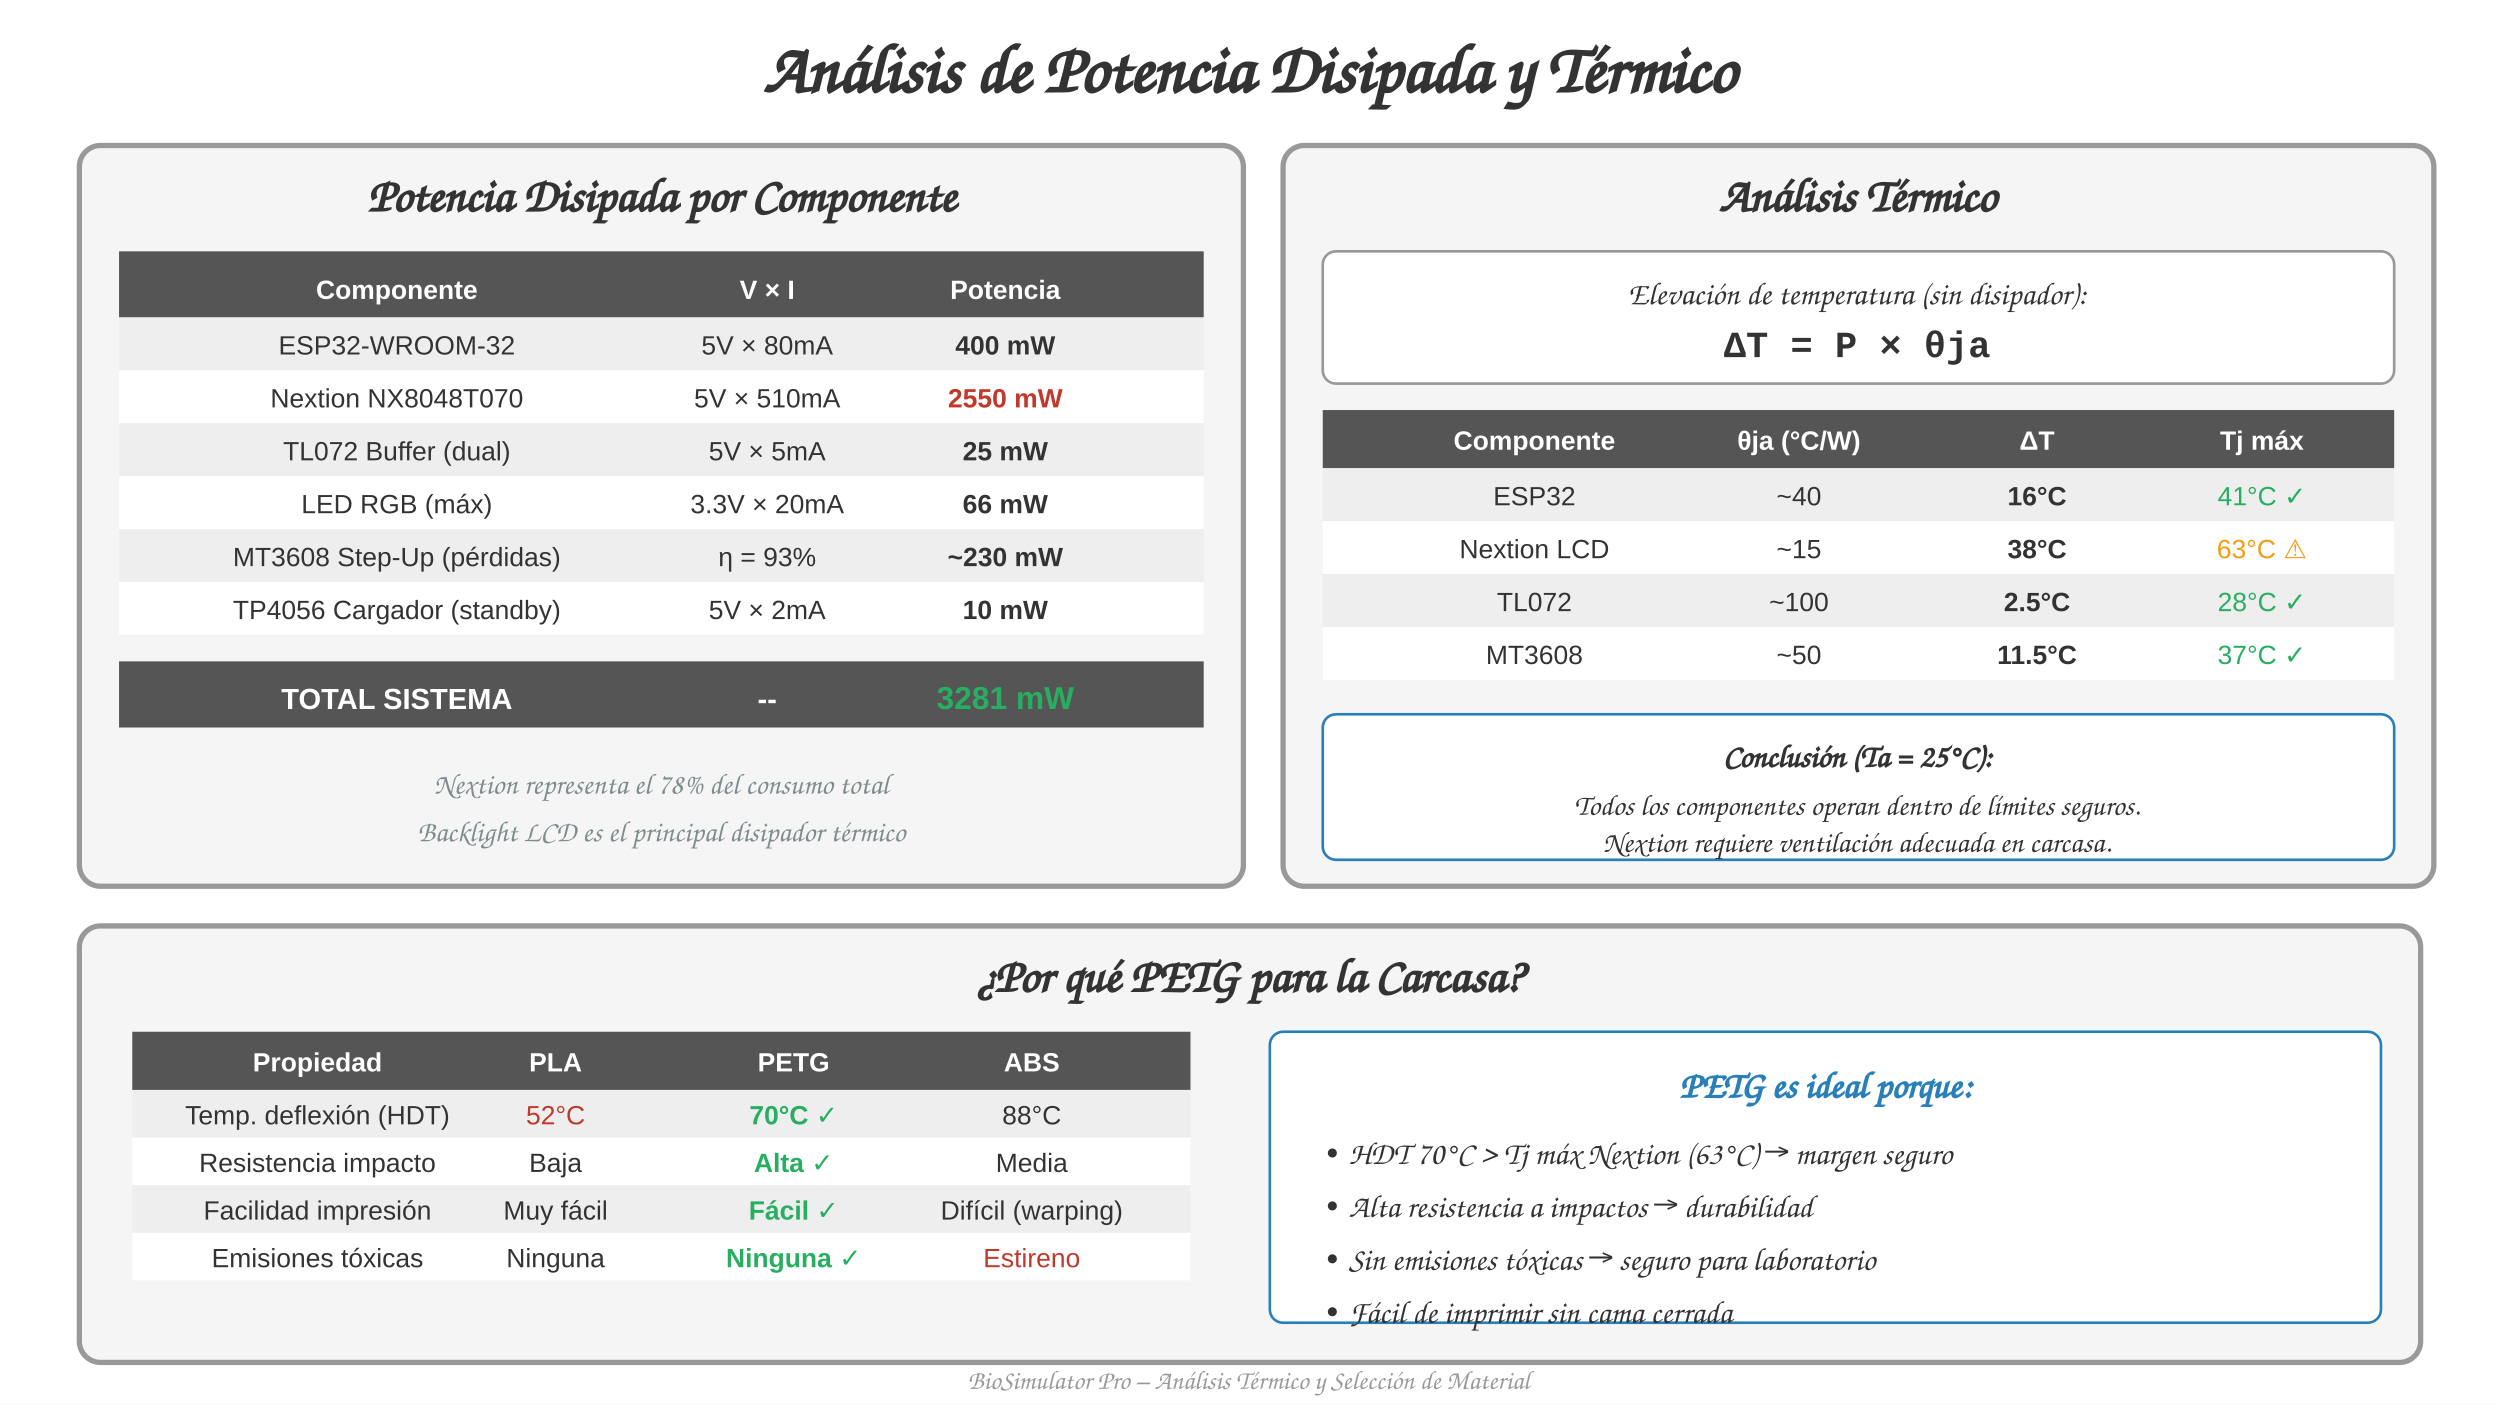
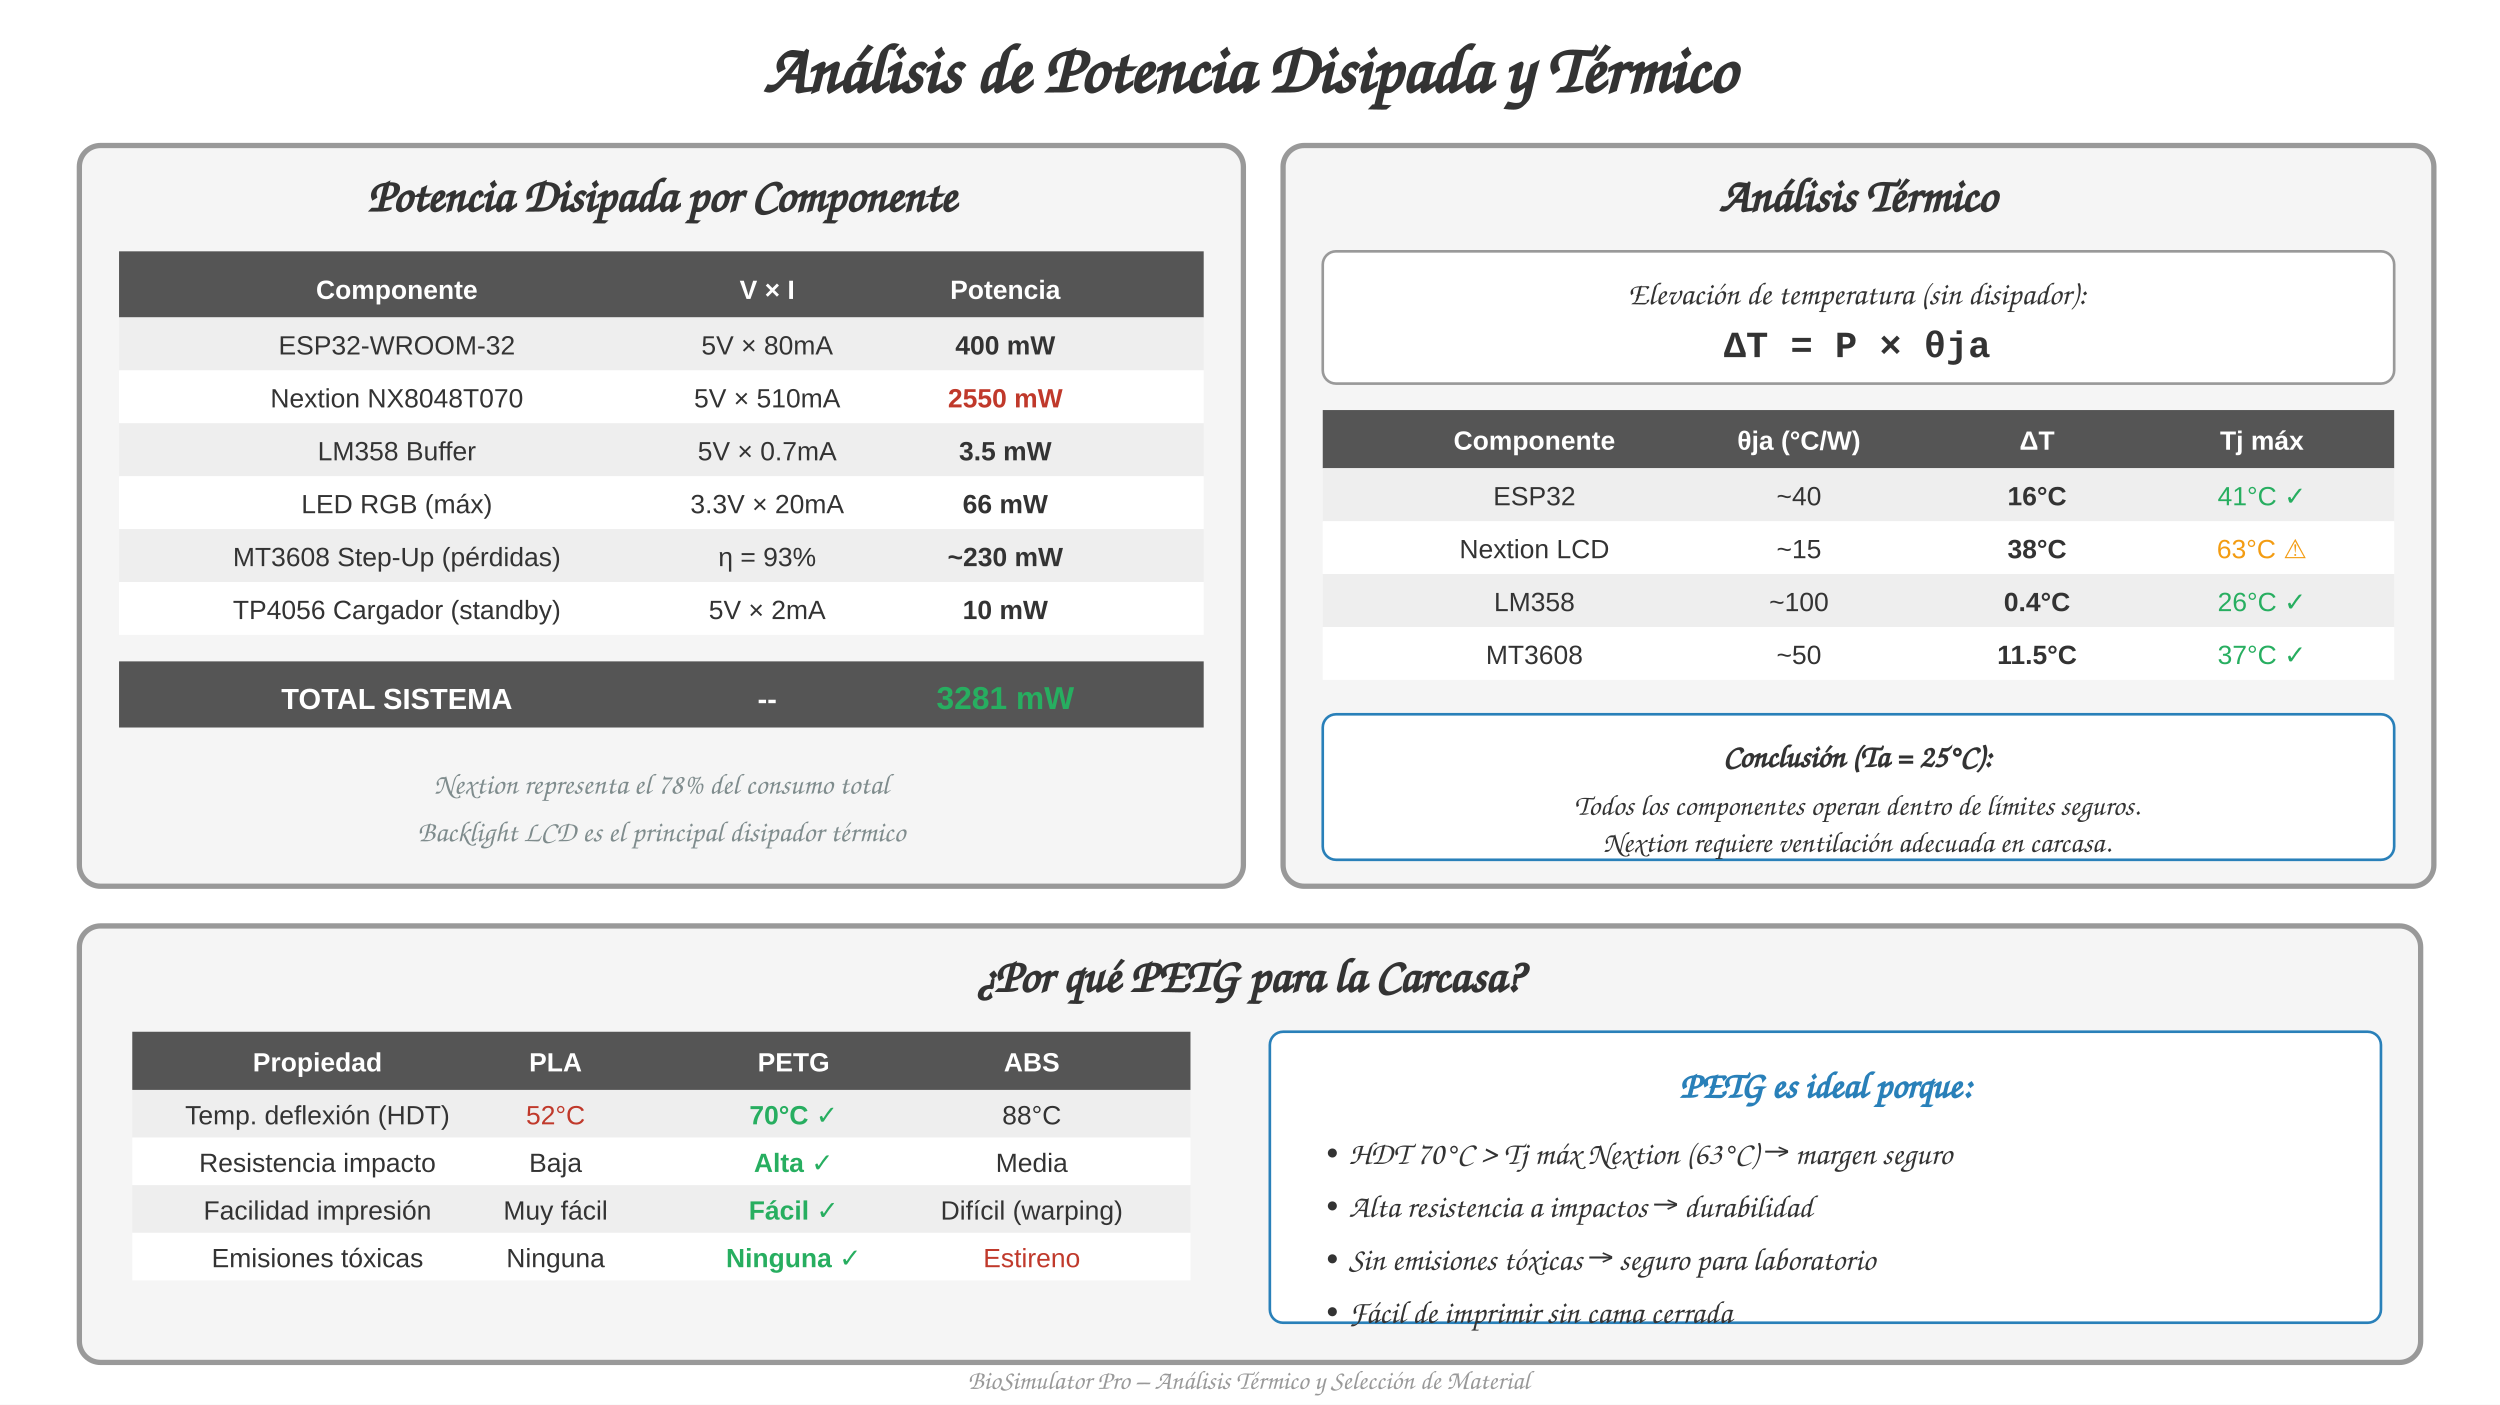
<svg xmlns="http://www.w3.org/2000/svg" width="945" height="531" viewBox="0 0 945 531">
  <rect width="100%" height="100%" fill="white" />
  <text x="472" y="35" text-anchor="middle" font-family="Comic Sans MS, cursive" font-size="26" font-weight="bold" fill="#333">Análisis de Potencia Disipada y Térmico</text>
  <rect x="30" y="55" width="440" height="280" rx="8" fill="#f5f5f5" stroke="#999" stroke-width="2" />
  <text x="250" y="80" text-anchor="middle" font-family="Comic Sans MS, cursive" font-size="18" font-weight="bold" fill="#333">Potencia Disipada por Componente</text>
  <rect x="45" y="95" width="410" height="25" fill="#555" />
  <text x="150" y="113" text-anchor="middle" font-family="Arial" font-size="10" font-weight="bold" fill="white">Componente</text>
  <text x="290" y="113" text-anchor="middle" font-family="Arial" font-size="10" font-weight="bold" fill="white">V × I</text>
  <text x="380" y="113" text-anchor="middle" font-family="Arial" font-size="10" font-weight="bold" fill="white">Potencia</text>
  <rect x="45" y="120" width="410" height="20" fill="#eee" />
  <text x="150" y="134" text-anchor="middle" font-family="Arial" font-size="10" fill="#333">ESP32-WROOM-32</text>
  <text x="290" y="134" text-anchor="middle" font-family="Arial" font-size="10" fill="#333">5V × 80mA</text>
  <text x="380" y="134" text-anchor="middle" font-family="Arial" font-size="10" font-weight="bold" fill="#333">400 mW</text>
  <rect x="45" y="140" width="410" height="20" fill="white" />
  <text x="150" y="154" text-anchor="middle" font-family="Arial" font-size="10" fill="#333">Nextion NX8048T070</text>
  <text x="290" y="154" text-anchor="middle" font-family="Arial" font-size="10" fill="#333">5V × 510mA</text>
  <text x="380" y="154" text-anchor="middle" font-family="Arial" font-size="10" font-weight="bold" fill="#c0392b">2550 mW</text>
  <rect x="45" y="160" width="410" height="20" fill="#eee" />
-   <text x="150" y="174" text-anchor="middle" font-family="Arial" font-size="10" fill="#333">TL072 Buffer (dual)</text>
-   <text x="290" y="174" text-anchor="middle" font-family="Arial" font-size="10" fill="#333">5V × 5mA</text>
-   <text x="380" y="174" text-anchor="middle" font-family="Arial" font-size="10" font-weight="bold" fill="#333">25 mW</text>
+   <text x="150" y="174" text-anchor="middle" font-family="Arial" font-size="10" fill="#333">LM358 Buffer</text>
+   <text x="290" y="174" text-anchor="middle" font-family="Arial" font-size="10" fill="#333">5V × 0.7mA</text>
+   <text x="380" y="174" text-anchor="middle" font-family="Arial" font-size="10" font-weight="bold" fill="#333">3.5 mW</text>
  <rect x="45" y="180" width="410" height="20" fill="white" />
  <text x="150" y="194" text-anchor="middle" font-family="Arial" font-size="10" fill="#333">LED RGB (máx)</text>
  <text x="290" y="194" text-anchor="middle" font-family="Arial" font-size="10" fill="#333">3.3V × 20mA</text>
  <text x="380" y="194" text-anchor="middle" font-family="Arial" font-size="10" font-weight="bold" fill="#333">66 mW</text>
  <rect x="45" y="200" width="410" height="20" fill="#eee" />
  <text x="150" y="214" text-anchor="middle" font-family="Arial" font-size="10" fill="#333">MT3608 Step-Up (pérdidas)</text>
  <text x="290" y="214" text-anchor="middle" font-family="Arial" font-size="10" fill="#333">η = 93%</text>
  <text x="380" y="214" text-anchor="middle" font-family="Arial" font-size="10" font-weight="bold" fill="#333">~230 mW</text>
  <rect x="45" y="220" width="410" height="20" fill="white" />
  <text x="150" y="234" text-anchor="middle" font-family="Arial" font-size="10" fill="#333">TP4056 Cargador (standby)</text>
  <text x="290" y="234" text-anchor="middle" font-family="Arial" font-size="10" fill="#333">5V × 2mA</text>
  <text x="380" y="234" text-anchor="middle" font-family="Arial" font-size="10" font-weight="bold" fill="#333">10 mW</text>
  <rect x="45" y="250" width="410" height="25" fill="#555" />
  <text x="150" y="268" text-anchor="middle" font-family="Arial" font-size="11" font-weight="bold" fill="white">TOTAL SISTEMA</text>
  <text x="290" y="268" text-anchor="middle" font-family="Arial" font-size="11" font-weight="bold" fill="white">--</text>
  <text x="380" y="268" text-anchor="middle" font-family="Arial" font-size="12" font-weight="bold" fill="#27ae60">3281 mW</text>
  <text x="250" y="300" text-anchor="middle" font-family="Comic Sans MS, cursive" font-size="11" fill="#7f8c8d">Nextion representa el 78% del consumo total</text>
  <text x="250" y="318" text-anchor="middle" font-family="Comic Sans MS, cursive" font-size="11" fill="#7f8c8d">Backlight LCD es el principal disipador térmico</text>
  <rect x="485" y="55" width="435" height="280" rx="8" fill="#f5f5f5" stroke="#999" stroke-width="2" />
  <text x="702" y="80" text-anchor="middle" font-family="Comic Sans MS, cursive" font-size="18" font-weight="bold" fill="#333">Análisis Térmico</text>
  <rect x="500" y="95" width="405" height="50" rx="5" fill="white" stroke="#999" />
  <text x="702" y="115" text-anchor="middle" font-family="Comic Sans MS, cursive" font-size="12" fill="#333">Elevación de temperatura (sin disipador):</text>
  <text x="702" y="135" text-anchor="middle" font-family="Courier New" font-size="14" font-weight="bold" fill="#333">ΔT = P × θja</text>
  <rect x="500" y="155" width="405" height="22" fill="#555" />
  <text x="580" y="170" text-anchor="middle" font-family="Arial" font-size="10" font-weight="bold" fill="white">Componente</text>
  <text x="680" y="170" text-anchor="middle" font-family="Arial" font-size="10" font-weight="bold" fill="white">θja (°C/W)</text>
  <text x="770" y="170" text-anchor="middle" font-family="Arial" font-size="10" font-weight="bold" fill="white">ΔT</text>
  <text x="855" y="170" text-anchor="middle" font-family="Arial" font-size="10" font-weight="bold" fill="white">Tj máx</text>
  <rect x="500" y="177" width="405" height="20" fill="#eee" />
  <text x="580" y="191" text-anchor="middle" font-family="Arial" font-size="10" fill="#333">ESP32</text>
  <text x="680" y="191" text-anchor="middle" font-family="Arial" font-size="10" fill="#333">~40</text>
  <text x="770" y="191" text-anchor="middle" font-family="Arial" font-size="10" font-weight="bold" fill="#333">16°C</text>
  <text x="855" y="191" text-anchor="middle" font-family="Arial" font-size="10" fill="#27ae60">41°C ✓</text>
  <rect x="500" y="197" width="405" height="20" fill="white" />
  <text x="580" y="211" text-anchor="middle" font-family="Arial" font-size="10" fill="#333">Nextion LCD</text>
  <text x="680" y="211" text-anchor="middle" font-family="Arial" font-size="10" fill="#333">~15</text>
  <text x="770" y="211" text-anchor="middle" font-family="Arial" font-size="10" font-weight="bold" fill="#333">38°C</text>
  <text x="855" y="211" text-anchor="middle" font-family="Arial" font-size="10" fill="#f39c12">63°C ⚠</text>
  <rect x="500" y="217" width="405" height="20" fill="#eee" />
-   <text x="580" y="231" text-anchor="middle" font-family="Arial" font-size="10" fill="#333">TL072</text>
+   <text x="580" y="231" text-anchor="middle" font-family="Arial" font-size="10" fill="#333">LM358</text>
  <text x="680" y="231" text-anchor="middle" font-family="Arial" font-size="10" fill="#333">~100</text>
-   <text x="770" y="231" text-anchor="middle" font-family="Arial" font-size="10" font-weight="bold" fill="#333">2.5°C</text>
-   <text x="855" y="231" text-anchor="middle" font-family="Arial" font-size="10" fill="#27ae60">28°C ✓</text>
+   <text x="770" y="231" text-anchor="middle" font-family="Arial" font-size="10" font-weight="bold" fill="#333">0.4°C</text>
+   <text x="855" y="231" text-anchor="middle" font-family="Arial" font-size="10" fill="#27ae60">26°C ✓</text>
  <rect x="500" y="237" width="405" height="20" fill="white" />
  <text x="580" y="251" text-anchor="middle" font-family="Arial" font-size="10" fill="#333">MT3608</text>
  <text x="680" y="251" text-anchor="middle" font-family="Arial" font-size="10" fill="#333">~50</text>
  <text x="770" y="251" text-anchor="middle" font-family="Arial" font-size="10" font-weight="bold" fill="#333">11.5°C</text>
  <text x="855" y="251" text-anchor="middle" font-family="Arial" font-size="10" fill="#27ae60">37°C ✓</text>
  <rect x="500" y="270" width="405" height="55" rx="5" fill="white" stroke="#2980b9" />
  <text x="702" y="290" text-anchor="middle" font-family="Comic Sans MS, cursive" font-size="12" font-weight="bold" fill="#333">Conclusión (Ta = 25°C):</text>
  <text x="702" y="308" text-anchor="middle" font-family="Comic Sans MS, cursive" font-size="11" fill="#333">Todos los componentes operan dentro de límites seguros.</text>
  <text x="702" y="322" text-anchor="middle" font-family="Comic Sans MS, cursive" font-size="11" fill="#333">Nextion requiere ventilación adecuada en carcasa.</text>
  <rect x="30" y="350" width="885" height="165" rx="8" fill="#f5f5f5" stroke="#999" stroke-width="2" />
  <text x="472" y="375" text-anchor="middle" font-family="Comic Sans MS, cursive" font-size="18" font-weight="bold" fill="#333">¿Por qué PETG para la Carcasa?</text>
  <rect x="50" y="390" width="400" height="22" fill="#555" />
  <text x="120" y="405" text-anchor="middle" font-family="Arial" font-size="10" font-weight="bold" fill="white">Propiedad</text>
  <text x="210" y="405" text-anchor="middle" font-family="Arial" font-size="10" font-weight="bold" fill="white">PLA</text>
  <text x="300" y="405" text-anchor="middle" font-family="Arial" font-size="10" font-weight="bold" fill="white">PETG</text>
  <text x="390" y="405" text-anchor="middle" font-family="Arial" font-size="10" font-weight="bold" fill="white">ABS</text>
  <rect x="50" y="412" width="400" height="18" fill="#eee" />
  <text x="120" y="425" text-anchor="middle" font-family="Arial" font-size="10" fill="#333">Temp. deflexión (HDT)</text>
  <text x="210" y="425" text-anchor="middle" font-family="Arial" font-size="10" fill="#c0392b">52°C</text>
  <text x="300" y="425" text-anchor="middle" font-family="Arial" font-size="10" font-weight="bold" fill="#27ae60">70°C ✓</text>
  <text x="390" y="425" text-anchor="middle" font-family="Arial" font-size="10" fill="#333">88°C</text>
  <rect x="50" y="430" width="400" height="18" fill="white" />
  <text x="120" y="443" text-anchor="middle" font-family="Arial" font-size="10" fill="#333">Resistencia impacto</text>
  <text x="210" y="443" text-anchor="middle" font-family="Arial" font-size="10" fill="#333">Baja</text>
  <text x="300" y="443" text-anchor="middle" font-family="Arial" font-size="10" font-weight="bold" fill="#27ae60">Alta ✓</text>
  <text x="390" y="443" text-anchor="middle" font-family="Arial" font-size="10" fill="#333">Media</text>
  <rect x="50" y="448" width="400" height="18" fill="#eee" />
  <text x="120" y="461" text-anchor="middle" font-family="Arial" font-size="10" fill="#333">Facilidad impresión</text>
  <text x="210" y="461" text-anchor="middle" font-family="Arial" font-size="10" fill="#333">Muy fácil</text>
  <text x="300" y="461" text-anchor="middle" font-family="Arial" font-size="10" font-weight="bold" fill="#27ae60">Fácil ✓</text>
  <text x="390" y="461" text-anchor="middle" font-family="Arial" font-size="10" fill="#333">Difícil (warping)</text>
  <rect x="50" y="466" width="400" height="18" fill="white" />
  <text x="120" y="479" text-anchor="middle" font-family="Arial" font-size="10" fill="#333">Emisiones tóxicas</text>
  <text x="210" y="479" text-anchor="middle" font-family="Arial" font-size="10" fill="#333">Ninguna</text>
  <text x="300" y="479" text-anchor="middle" font-family="Arial" font-size="10" font-weight="bold" fill="#27ae60">Ninguna ✓</text>
  <text x="390" y="479" text-anchor="middle" font-family="Arial" font-size="10" fill="#c0392b">Estireno</text>
  <rect x="480" y="390" width="420" height="110" rx="5" fill="white" stroke="#2980b9" />
  <text x="690" y="415" text-anchor="middle" font-family="Comic Sans MS, cursive" font-size="14" font-weight="bold" fill="#2980b9">PETG es ideal porque:</text>
  <text x="500" y="440" font-family="Comic Sans MS, cursive" font-size="12" fill="#333">• HDT 70°C &gt; Tj máx Nextion (63°C) → margen seguro</text>
  <text x="500" y="460" font-family="Comic Sans MS, cursive" font-size="12" fill="#333">• Alta resistencia a impactos → durabilidad</text>
  <text x="500" y="480" font-family="Comic Sans MS, cursive" font-size="12" fill="#333">• Sin emisiones tóxicas → seguro para laboratorio</text>
  <text x="500" y="500" font-family="Comic Sans MS, cursive" font-size="12" fill="#333">• Fácil de imprimir sin cama cerrada</text>
  <text x="472" y="525" text-anchor="middle" font-family="Comic Sans MS, cursive" font-size="10" fill="#999">BioSimulator Pro – Análisis Térmico y Selección de Material</text>
</svg>
